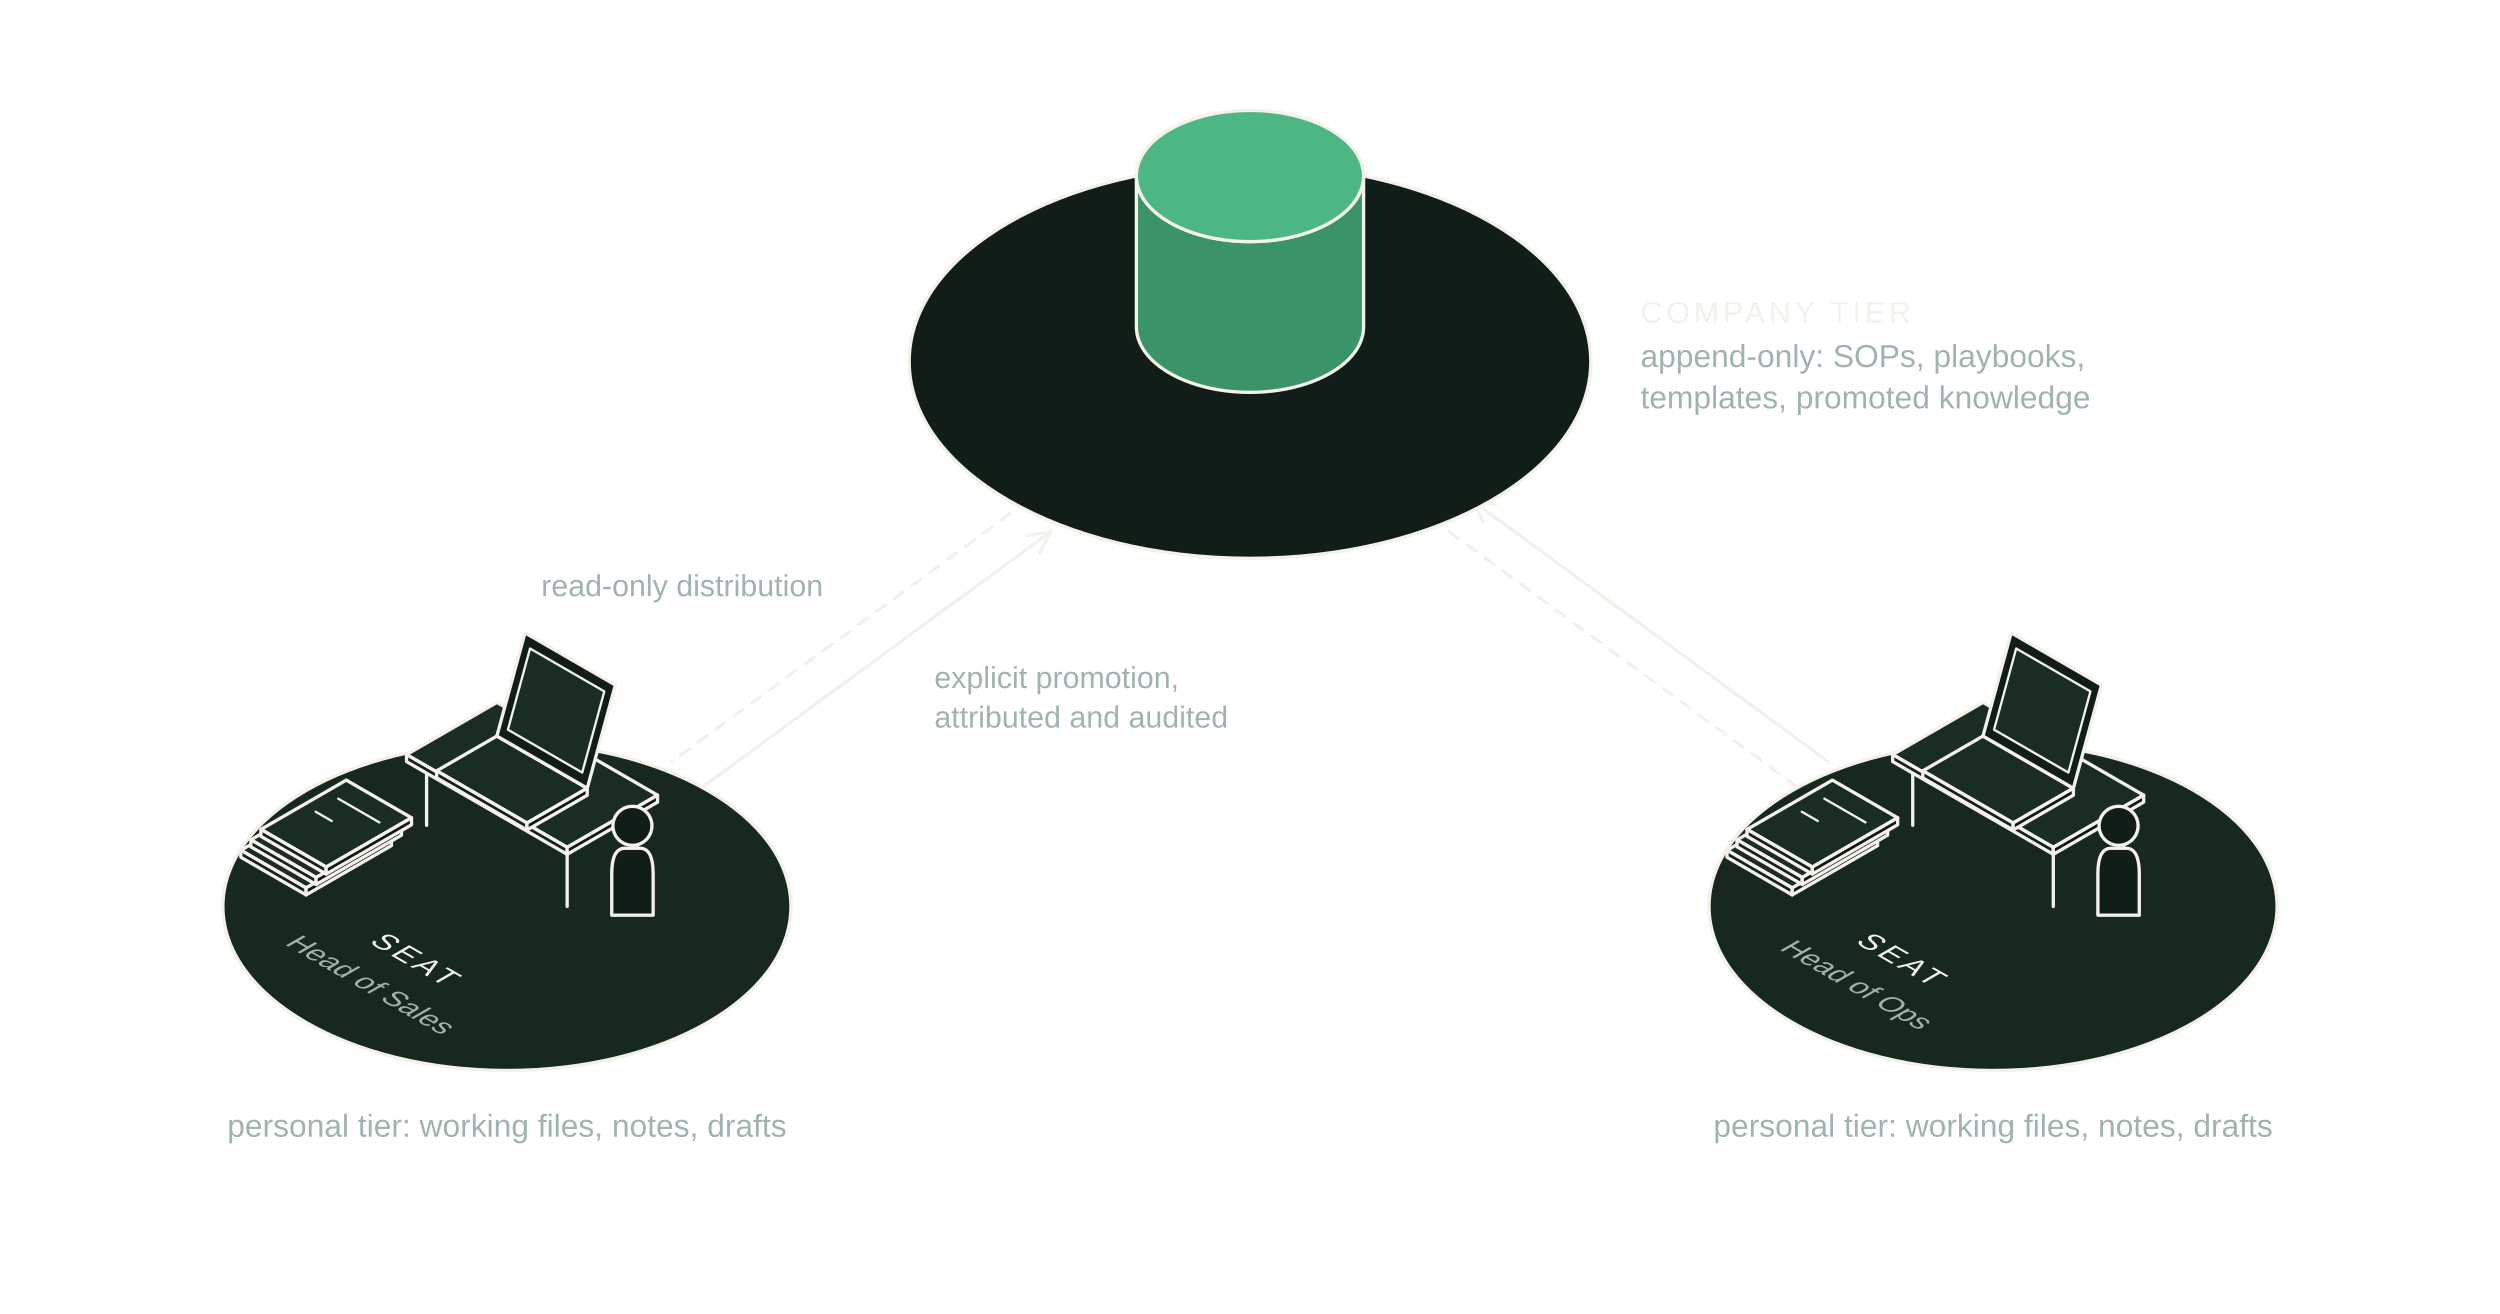
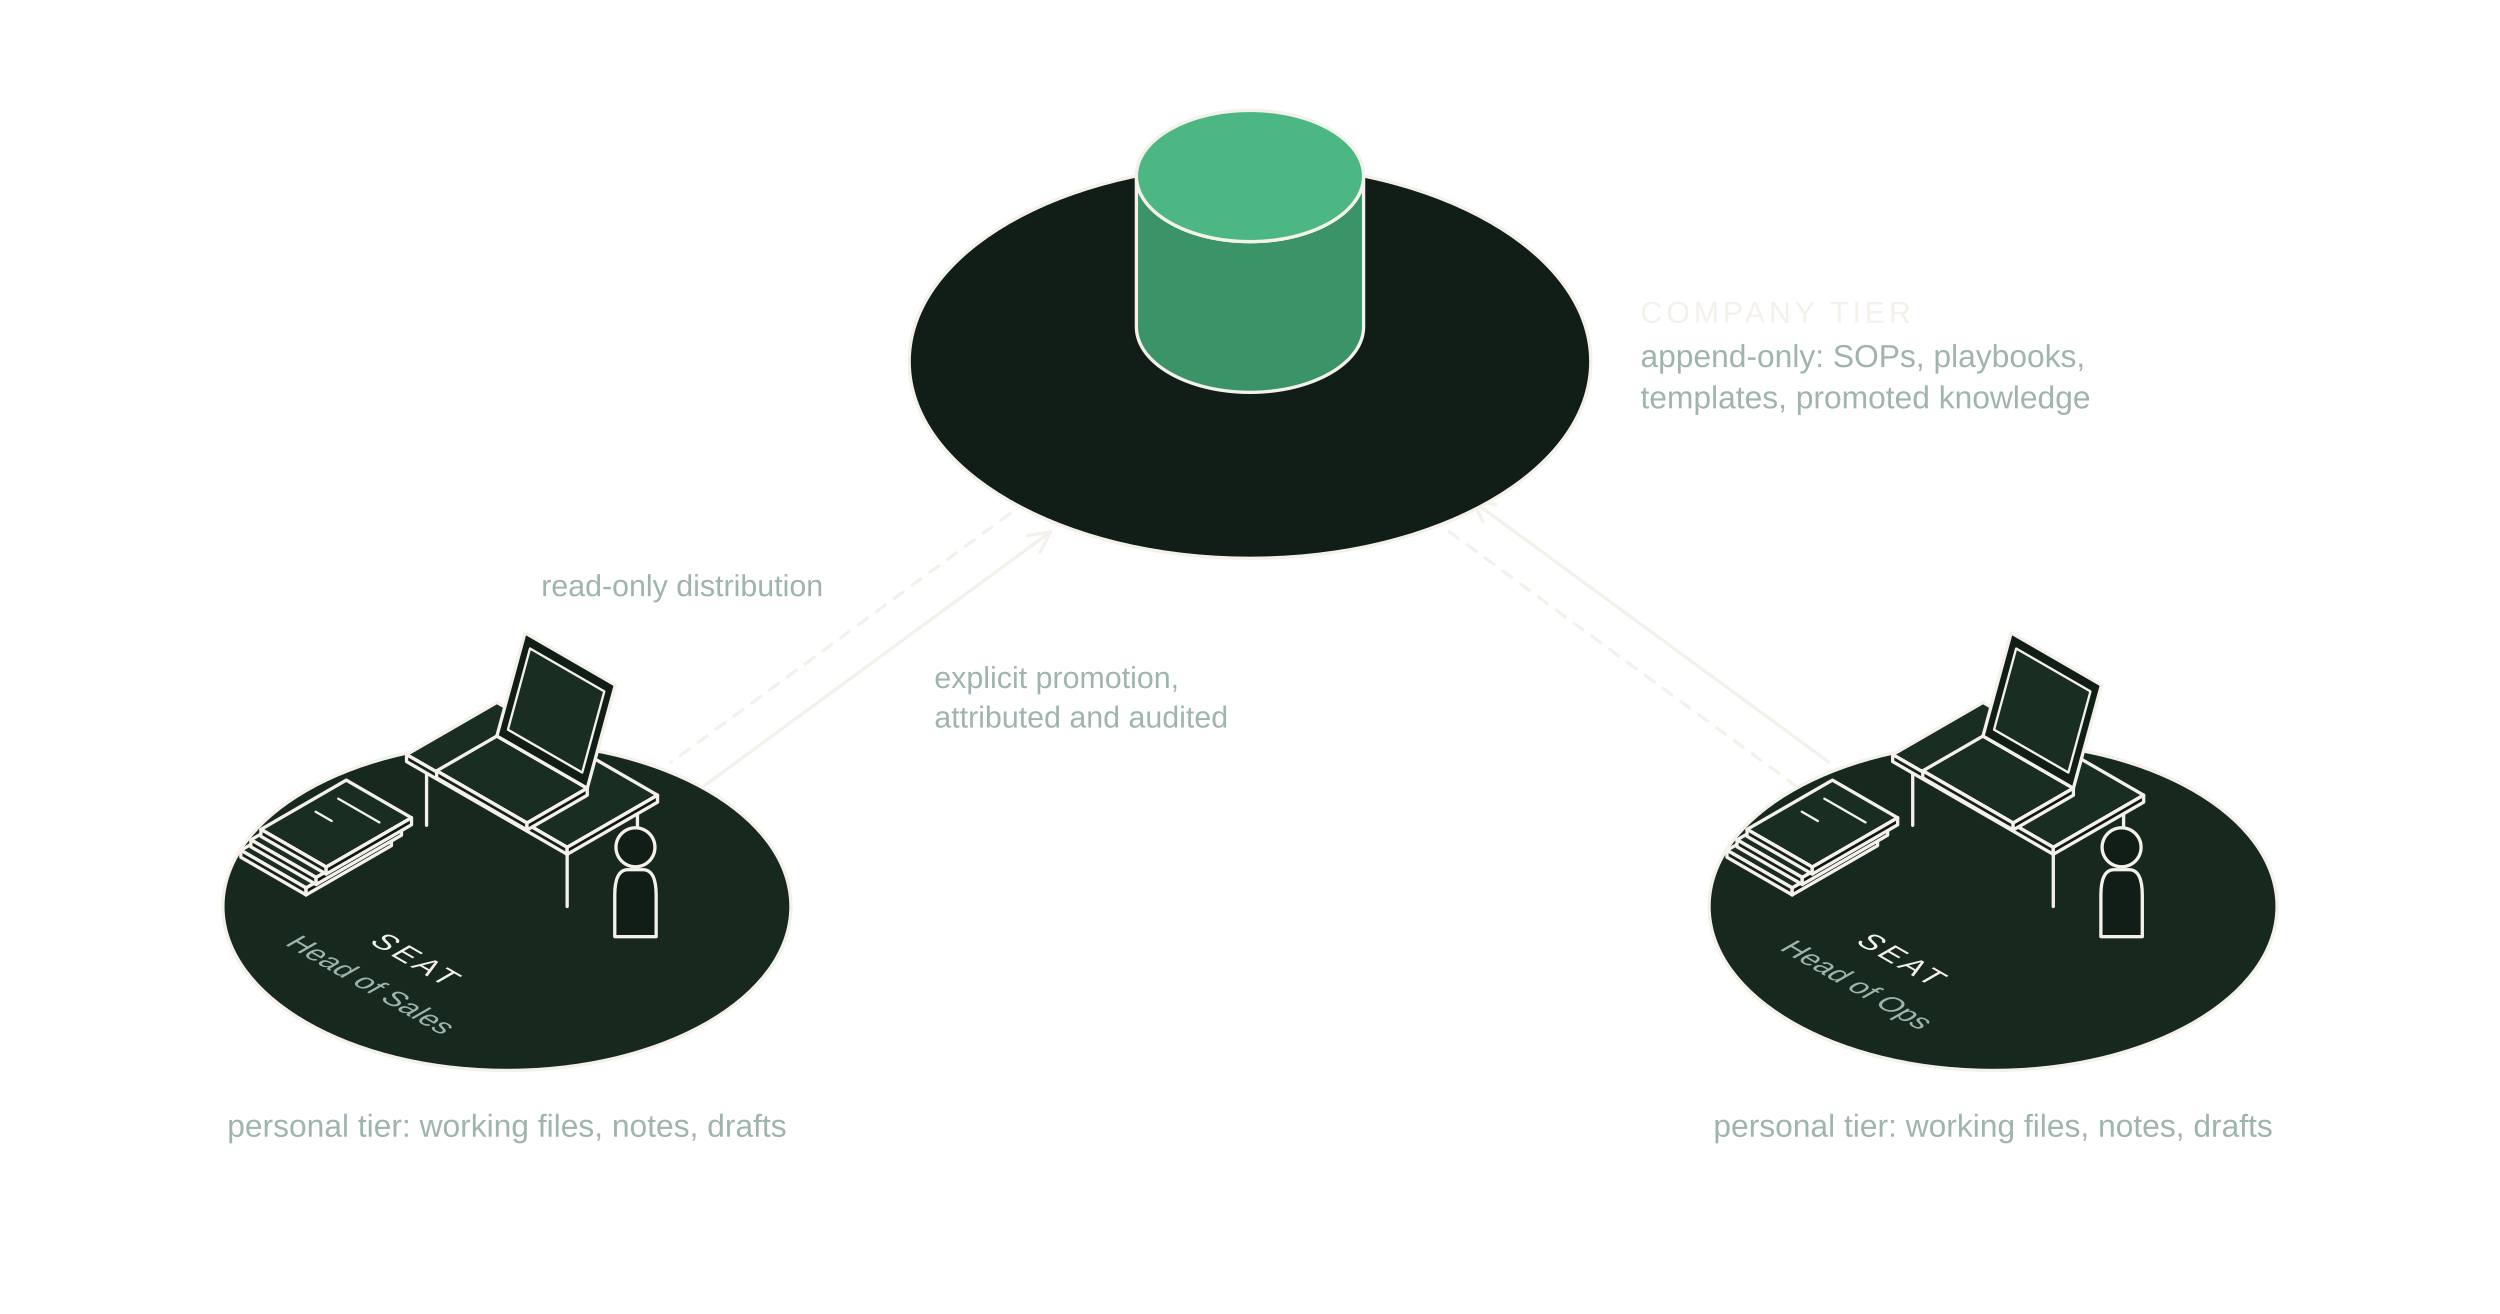
<svg xmlns="http://www.w3.org/2000/svg" viewBox="-452.78 -265.36 905.57 475.76" width="100%" role="img" aria-labelledby="knowledge-tiers-t knowledge-tiers-d" style="display:block;height:auto;max-width:100%" stroke-linejoin="round" stroke-linecap="round">
  <defs>
    <marker id="arrow" viewBox="0 0 10 10" refX="9" refY="5" markerWidth="8" markerHeight="8" orient="auto-start-reverse">
      <path d="M1,1 L9,5 L1,9" fill="none" stroke="#f4f1ea" stroke-width="1.2" stroke-linejoin="round" />
    </marker>
    <marker id="arrow-accent" viewBox="0 0 10 10" refX="9" refY="5" markerWidth="8" markerHeight="8" orient="auto-start-reverse">
      <path d="M1,1 L9,5 L1,9" fill="none" stroke="#4cb782" stroke-width="1.3" stroke-linejoin="round" />
    </marker>
  </defs>
  <line x1="-201.38" y1="21.97" x2="-72.22" y2="-72.75" stroke="#f4f1ea" stroke-width="1.2" marker-end="url(#arrow)" />
  <line x1="-80.5" y1="-84.04" x2="-209.66" y2="10.68" stroke="#f4f1ea" stroke-width="1.2" stroke-dasharray="4 4" />
  <line x1="209.66" y1="10.68" x2="80.5" y2="-84.04" stroke="#f4f1ea" stroke-width="1.2" marker-end="url(#arrow)" />
  <line x1="72.22" y1="-72.75" x2="201.38" y2="21.97" stroke="#f4f1ea" stroke-width="1.2" stroke-dasharray="4 4" />
  <ellipse cx="0" cy="-134.4" rx="123.45" ry="71.28" fill="#111e17" stroke="#f4f1ea" stroke-width="1.2" />
  <path d="M-41.15,-147 A41.15,23.76 0 0 0 41.15,-147 L41.15,-201.6 A41.15,23.76 0 0 1 -41.15,-201.6 Z" fill="#3a9468" stroke="#f4f1ea" stroke-width="1.2" />
  <ellipse cx="0" cy="-201.6" rx="41.15" ry="23.76" fill="#4cb782" stroke="#f4f1ea" stroke-width="1.2" />
  <ellipse cx="-269.16" cy="63" rx="102.88" ry="59.4" fill="#17281f" stroke="#f4f1ea" stroke-width="1.2" />
  <ellipse cx="269.16" cy="63" rx="102.88" ry="59.4" fill="#17281f" stroke="#f4f1ea" stroke-width="1.2" />
  <polygon points="-334.63,24.78 -310.99,38.43 -341.91,56.28 -365.55,42.63" fill="#1a2d22" stroke="#f4f1ea" stroke-width="1.2" />
  <polygon points="-365.55,42.63 -341.91,56.28 -341.91,58.8 -365.55,45.15" fill="#132119" stroke="#f4f1ea" stroke-width="1.2" />
  <polygon points="-310.99,38.43 -341.91,56.28 -341.91,58.8 -310.99,40.95" fill="#0d1812" stroke="#f4f1ea" stroke-width="1.2" />
  <polygon points="-330.99,21 -307.35,34.65 -338.27,52.5 -361.91,38.85" fill="#1a2d22" stroke="#f4f1ea" stroke-width="1.2" />
  <polygon points="-361.91,38.85 -338.27,52.5 -338.27,55.02 -361.91,41.37" fill="#132119" stroke="#f4f1ea" stroke-width="1.2" />
  <polygon points="-307.35,34.65 -338.27,52.5 -338.27,55.02 -307.35,37.17" fill="#0d1812" stroke="#f4f1ea" stroke-width="1.2" />
  <polygon points="-327.36,17.22 -303.72,30.87 -334.63,48.72 -358.27,35.07" fill="#1a2d22" stroke="#f4f1ea" stroke-width="1.2" />
  <polygon points="-358.27,35.07 -334.63,48.72 -334.63,51.24 -358.27,37.59" fill="#132119" stroke="#f4f1ea" stroke-width="1.2" />
  <polygon points="-303.72,30.87 -334.63,48.72 -334.63,51.24 -303.72,33.39" fill="#0d1812" stroke="#f4f1ea" stroke-width="1.2" />
  <line x1="-330.27" y1="23.94" x2="-315.35" y2="32.55" stroke="#f4f1ea" stroke-width="0.84" />
  <line x1="-338.45" y1="28.67" x2="-332.63" y2="32.03" stroke="#f4f1ea" stroke-width="0.84" />
  <polygon points="203.69,24.78 227.33,38.43 196.41,56.28 172.77,42.63" fill="#1a2d22" stroke="#f4f1ea" stroke-width="1.2" />
  <polygon points="172.77,42.63 196.41,56.28 196.41,58.8 172.77,45.15" fill="#132119" stroke="#f4f1ea" stroke-width="1.2" />
  <polygon points="227.33,38.43 196.41,56.28 196.41,58.8 227.33,40.95" fill="#0d1812" stroke="#f4f1ea" stroke-width="1.2" />
  <polygon points="207.33,21 230.97,34.65 200.05,52.5 176.41,38.85" fill="#1a2d22" stroke="#f4f1ea" stroke-width="1.2" />
  <polygon points="176.41,38.85 200.05,52.5 200.05,55.02 176.41,41.37" fill="#132119" stroke="#f4f1ea" stroke-width="1.2" />
  <polygon points="230.97,34.65 200.05,52.5 200.05,55.02 230.97,37.17" fill="#0d1812" stroke="#f4f1ea" stroke-width="1.2" />
  <polygon points="210.96,17.22 234.61,30.87 203.69,48.72 180.05,35.07" fill="#1a2d22" stroke="#f4f1ea" stroke-width="1.2" />
  <polygon points="180.05,35.07 203.69,48.72 203.69,51.24 180.05,37.59" fill="#132119" stroke="#f4f1ea" stroke-width="1.2" />
  <polygon points="234.61,30.87 203.69,48.72 203.69,51.24 234.61,33.39" fill="#0d1812" stroke="#f4f1ea" stroke-width="1.2" />
  <line x1="208.05" y1="23.94" x2="222.97" y2="32.55" stroke="#f4f1ea" stroke-width="0.84" />
  <line x1="199.87" y1="28.67" x2="205.69" y2="32.03" stroke="#f4f1ea" stroke-width="0.84" />
  <line x1="-272.8" y1="18.9" x2="-272.8" y2="-4.2" stroke="#f4f1ea" stroke-width="1.2" />
  <line x1="-221.88" y1="48.3" x2="-221.88" y2="25.2" stroke="#f4f1ea" stroke-width="1.2" />
  <line x1="-298.26" y1="33.6" x2="-298.26" y2="10.5" stroke="#f4f1ea" stroke-width="1.2" />
  <line x1="-247.34" y1="63" x2="-247.34" y2="39.9" stroke="#f4f1ea" stroke-width="1.2" />
  <polygon points="-272.8,-10.92 -214.6,22.68 -247.34,41.58 -305.53,7.98" fill="#1a2d22" stroke="#f4f1ea" stroke-width="1.2" />
  <polygon points="-305.53,7.98 -247.34,41.58 -247.34,44.1 -305.53,10.5" fill="#132119" stroke="#f4f1ea" stroke-width="1.2" />
  <polygon points="-214.6,22.68 -247.34,41.58 -247.34,44.1 -214.6,25.2" fill="#0d1812" stroke="#f4f1ea" stroke-width="1.2" />
  <polygon points="-272.8,1.26 -240.06,20.16 -261.89,32.76 -294.62,13.86" fill="#1a2d22" stroke="#f4f1ea" stroke-width="1.2" />
  <polygon points="-294.62,13.86 -261.89,32.76 -261.89,35.28 -294.62,16.38" fill="#132119" stroke="#f4f1ea" stroke-width="1.2" />
  <polygon points="-240.06,20.16 -261.89,32.76 -261.89,35.28 -240.06,22.68" fill="#0d1812" stroke="#f4f1ea" stroke-width="1.2" />
  <polygon points="-272.8,1.26 -240.06,20.16 -229.88,-17.22 -262.61,-36.12" fill="#111e17" stroke="#f4f1ea" stroke-width="1.2" />
  <polygon points="-268.8,-1.05 -241.88,14.49 -233.88,-14.91 -260.79,-30.45" fill="#1a2d22" stroke="#f4f1ea" stroke-width="0.84" />
-   <path d="M-231.19,66.15 L-231.19,51.11 Q-231.19,41.9 -226.39,41.9 L-220.99,41.9 Q-216.19,41.9 -216.19,51.11 L-216.19,66.15 Z" fill="#111e17" stroke="#f4f1ea" stroke-width="1.2" />
-   <ellipse cx="-223.69" cy="33.78" rx="7.06" ry="7.06" fill="#111e17" stroke="#f4f1ea" stroke-width="1.2" />
+   <path d="M-230.1,73.92 L-230.1,58.88 Q-230.1,49.67 -225.3,49.67 L-219.9,49.67 Q-215.1,49.67 -215.1,58.88 L-215.1,73.92 Z" fill="#111e17" stroke="#f4f1ea" stroke-width="1.2" />
+   <ellipse cx="-222.6" cy="41.55" rx="7.06" ry="7.06" fill="#111e17" stroke="#f4f1ea" stroke-width="1.2" />
  <line x1="265.52" y1="18.9" x2="265.52" y2="-4.2" stroke="#f4f1ea" stroke-width="1.2" />
  <line x1="316.45" y1="48.3" x2="316.45" y2="25.2" stroke="#f4f1ea" stroke-width="1.2" />
  <line x1="240.06" y1="33.6" x2="240.06" y2="10.5" stroke="#f4f1ea" stroke-width="1.2" />
  <line x1="290.98" y1="63" x2="290.98" y2="39.9" stroke="#f4f1ea" stroke-width="1.2" />
  <polygon points="265.52,-10.92 323.72,22.68 290.98,41.58 232.79,7.98" fill="#1a2d22" stroke="#f4f1ea" stroke-width="1.2" />
  <polygon points="232.79,7.98 290.98,41.58 290.98,44.1 232.79,10.5" fill="#132119" stroke="#f4f1ea" stroke-width="1.2" />
  <polygon points="323.72,22.68 290.98,41.58 290.98,44.1 323.72,25.2" fill="#0d1812" stroke="#f4f1ea" stroke-width="1.2" />
  <polygon points="265.52,1.26 298.26,20.16 276.44,32.76 243.7,13.86" fill="#1a2d22" stroke="#f4f1ea" stroke-width="1.2" />
  <polygon points="243.7,13.86 276.44,32.76 276.44,35.28 243.7,16.38" fill="#132119" stroke="#f4f1ea" stroke-width="1.2" />
  <polygon points="298.26,20.16 276.44,32.76 276.44,35.28 298.26,22.68" fill="#0d1812" stroke="#f4f1ea" stroke-width="1.2" />
  <polygon points="265.52,1.26 298.26,20.16 308.44,-17.22 275.71,-36.12" fill="#111e17" stroke="#f4f1ea" stroke-width="1.2" />
  <polygon points="269.52,-1.05 296.44,14.49 304.44,-14.91 277.53,-30.45" fill="#1a2d22" stroke="#f4f1ea" stroke-width="0.84" />
-   <path d="M307.13,66.15 L307.13,51.11 Q307.13,41.9 311.93,41.9 L317.33,41.9 Q322.13,41.9 322.13,51.11 L322.13,66.15 Z" fill="#111e17" stroke="#f4f1ea" stroke-width="1.2" />
-   <ellipse cx="314.63" cy="33.78" rx="7.06" ry="7.06" fill="#111e17" stroke="#f4f1ea" stroke-width="1.2" />
+   <path d="M308.22,73.92 L308.22,58.88 Q308.22,49.67 313.02,49.67 L318.42,49.67 Q323.22,49.67 323.22,58.88 L323.22,73.92 Z" fill="#111e17" stroke="#f4f1ea" stroke-width="1.2" />
+   <ellipse cx="315.72" cy="41.55" rx="7.06" ry="7.06" fill="#111e17" stroke="#f4f1ea" stroke-width="1.2" />
  <text x="-114.342" y="-16.126" font-family="Switzer, 'SF Pro Text', 'Helvetica Neue', Arial, sans-serif" font-size="11" font-weight="400" fill="#9fb4aa" text-anchor="start">
    <tspan x="-114.342" dy="0">explicit promotion,</tspan>
    <tspan x="-114.342" dy="14.3">attributed and audited</tspan>
  </text>
  <text x="-154.622" y="-49.416" font-family="Switzer, 'SF Pro Text', 'Helvetica Neue', Arial, sans-serif" font-size="11" font-weight="400" fill="#9fb4aa" text-anchor="end">read-only distribution</text>
  <text x="0" y="0" transform="matrix(0.8660254,0.5,-0.8660254,0.5,-305.53,84)" font-family="Switzer, 'SF Pro Text', 'Helvetica Neue', Arial, sans-serif" font-size="11" font-weight="500" fill="#f4f1ea" text-anchor="middle" letter-spacing="1.4">SEAT</text>
  <text x="0" y="0" transform="matrix(0.8660254,0.5,-0.8660254,0.5,-321.38,93.15)" font-family="Switzer, 'SF Pro Text', 'Helvetica Neue', Arial, sans-serif" font-size="10.5" font-weight="400" fill="#9fb4aa" text-anchor="middle">Head of Sales</text>
  <text x="-269.16" y="146.397" font-family="Switzer, 'SF Pro Text', 'Helvetica Neue', Arial, sans-serif" font-size="11.5" font-weight="400" fill="#9fb4aa" text-anchor="middle">personal tier: working files, notes, drafts</text>
  <text x="0" y="0" transform="matrix(0.8660254,0.5,-0.8660254,0.5,232.79,84)" font-family="Switzer, 'SF Pro Text', 'Helvetica Neue', Arial, sans-serif" font-size="11" font-weight="500" fill="#f4f1ea" text-anchor="middle" letter-spacing="1.4">SEAT</text>
  <text x="0" y="0" transform="matrix(0.8660254,0.5,-0.8660254,0.5,216.94,93.15)" font-family="Switzer, 'SF Pro Text', 'Helvetica Neue', Arial, sans-serif" font-size="10.5" font-weight="400" fill="#9fb4aa" text-anchor="middle">Head of Ops</text>
  <text x="269.16" y="146.397" font-family="Switzer, 'SF Pro Text', 'Helvetica Neue', Arial, sans-serif" font-size="11.5" font-weight="400" fill="#9fb4aa" text-anchor="middle">personal tier: working files, notes, drafts</text>
  <text x="141.454" y="-148.4" font-family="Switzer, 'SF Pro Text', 'Helvetica Neue', Arial, sans-serif" font-size="11" font-weight="500" fill="#f4f1ea" text-anchor="start" letter-spacing="1.4">COMPANY TIER</text>
  <text x="141.454" y="-132.4" font-family="Switzer, 'SF Pro Text', 'Helvetica Neue', Arial, sans-serif" font-size="11.5" font-weight="400" fill="#9fb4aa" text-anchor="start">
    <tspan x="141.454" dy="0">append-only: SOPs, playbooks,</tspan>
    <tspan x="141.454" dy="14.95">templates, promoted knowledge</tspan>
  </text>
</svg>
